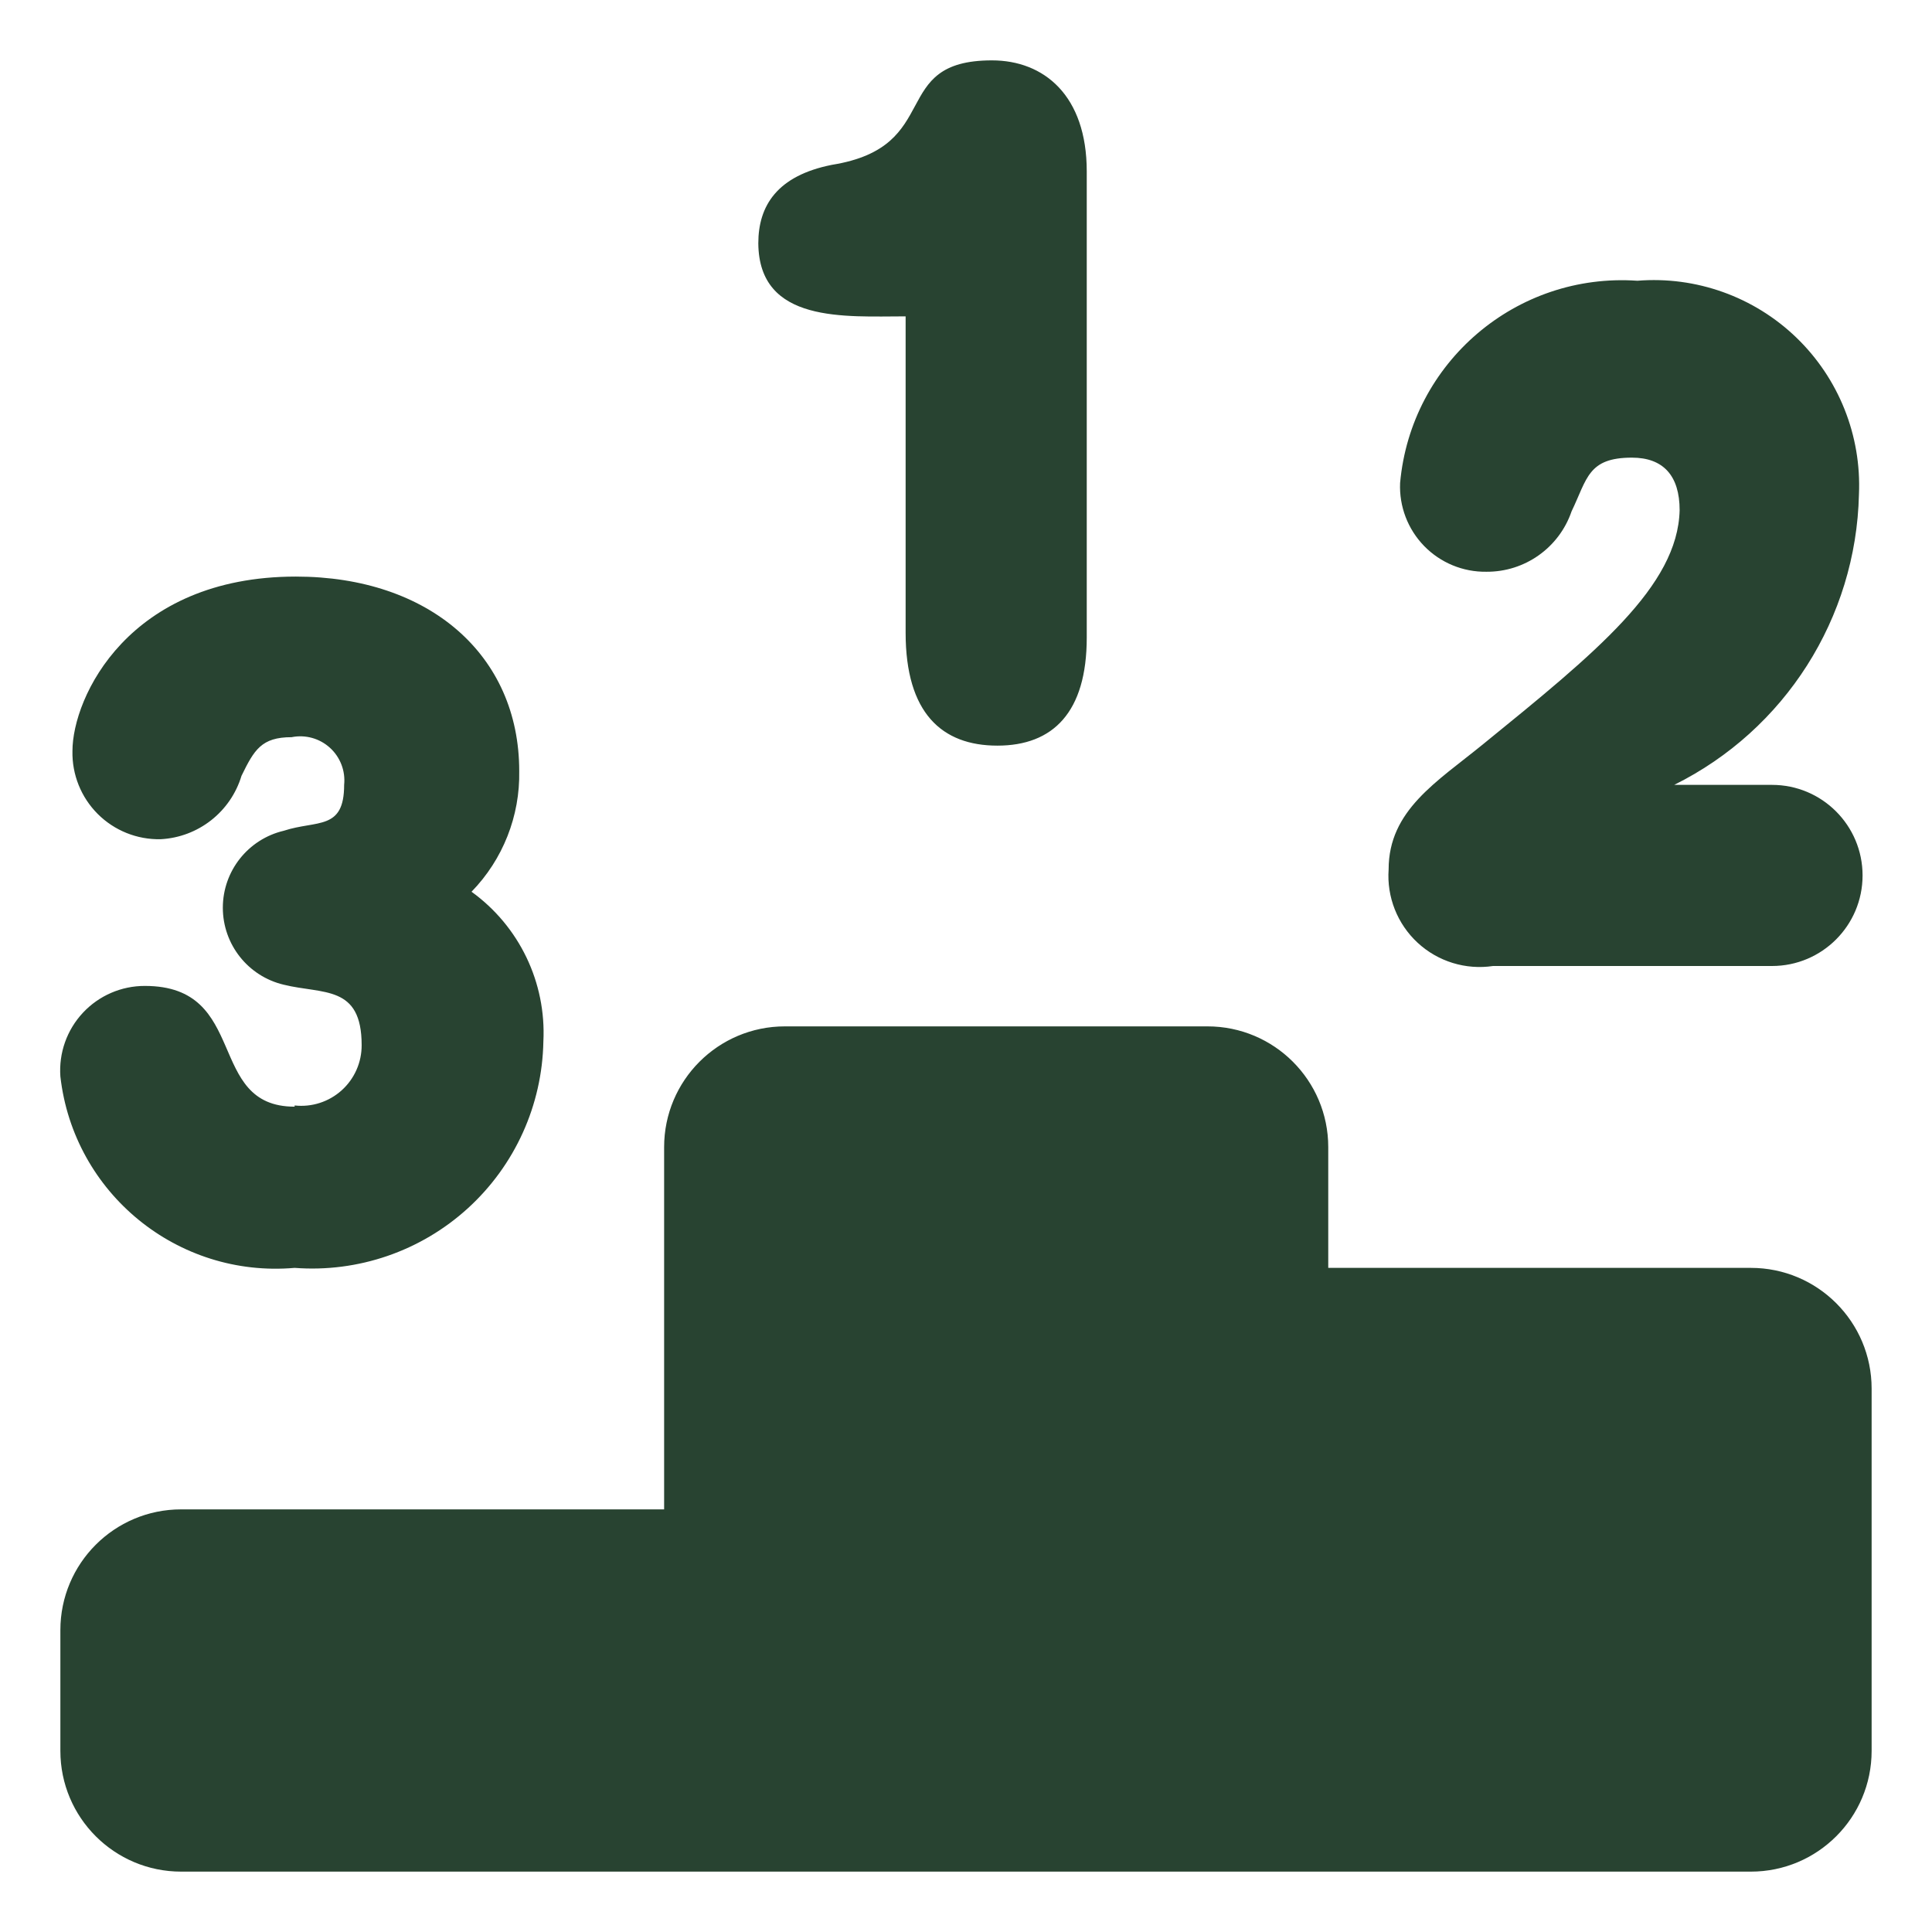
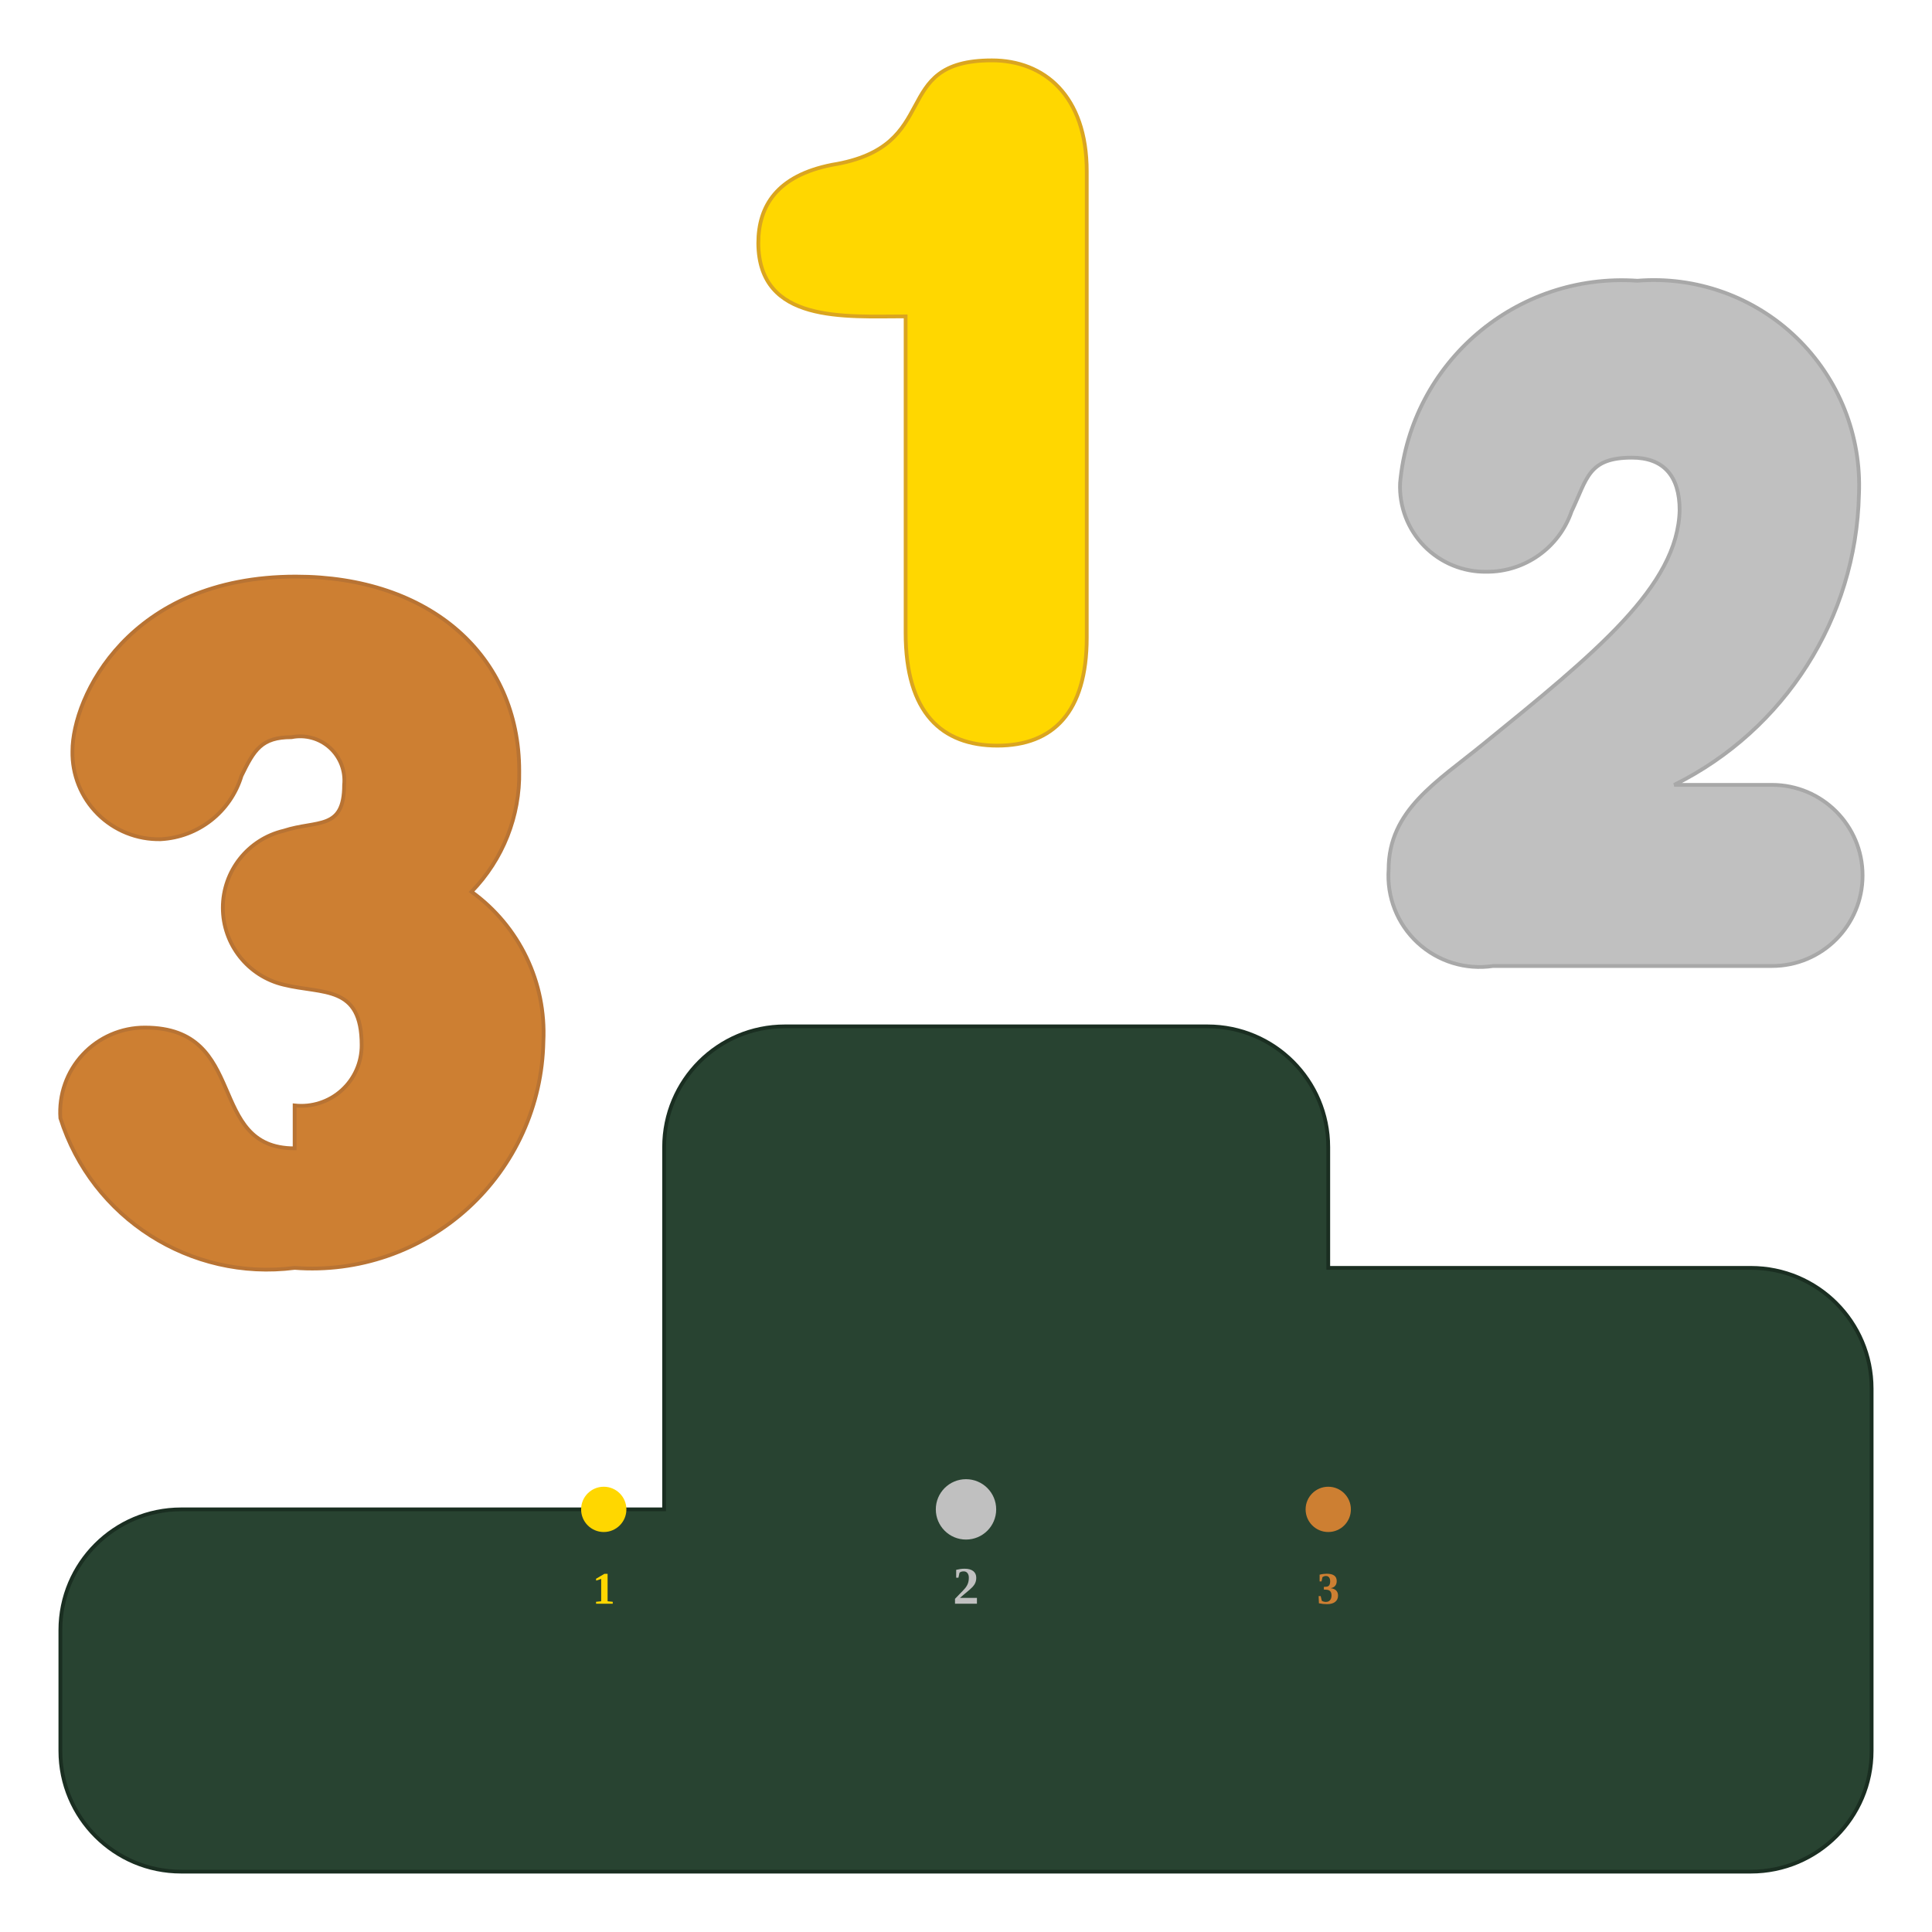
- <svg xmlns="http://www.w3.org/2000/svg" t="1784978159541" class="icon" viewBox="0 0 1024 1024" version="1.1" p-id="1187" width="200" height="200">
-   <path d="M480 167.68v167.68c0 42.56 19.2 59.84 48.64 59.84S576 377.6 576 337.92V90.88C576 50.56 553.28 32 525.76 32c-55.36 0-24.96 45.76-84.8 55.36-29.12 5.76-39.04 21.76-39.04 41.6C402.24 171.52 448 167.68 480 167.68z m305.92 226.88c-24.32 19.84-49.92 34.88-49.92 66.24a48.32 48.32 0 0 0 55.36 51.2h147.84a48 48 0 1 0 0-96h-51.84a176.32 176.32 0 0 0 97.92-153.92 108.8 108.8 0 0 0-117.44-113.28A118.08 118.08 0 0 0 742.08 256a45.12 45.12 0 0 0 45.76 47.04 47.36 47.36 0 0 0 45.12-32c8.32-17.28 8.64-28.48 32-28.48 16.64 0 25.28 9.6 25.28 27.84-0.96 40.32-44.48 75.52-104.32 124.16z m-629.76 192c-47.36 0-23.68-64-79.36-64a44.8 44.8 0 0 0-44.8 48A114.88 114.88 0 0 0 156.16 672 122.56 122.56 0 0 0 288 552a92.16 92.16 0 0 0-38.08-79.36 89.28 89.28 0 0 0 25.28-64c0-61.44-47.68-103.04-118.4-103.04-88.64 0-118.4 64-118.4 92.48a45.76 45.76 0 0 0 46.72 46.72A47.36 47.36 0 0 0 128 411.2c6.72-13.76 10.56-20.48 26.56-20.48a23.36 23.36 0 0 1 27.84 25.28c0 24.32-14.4 18.56-32 24.32a41.92 41.92 0 0 0 0 81.6c20.8 5.12 41.28 0 41.28 32a32 32 0 0 1-35.52 32zM928 672h-224v-64a64 64 0 0 0-64-64h-224a64 64 0 0 0-64 64v192H96a64 64 0 0 0-64 64v64a64 64 0 0 0 64 64h832a64 64 0 0 0 64-64v-192a64 64 0 0 0-64-64z" fill="#284331" p-id="1188" />
+ <svg xmlns="http://www.w3.org/2000/svg" viewBox="0 0 1024 1024" width="200" height="200">
+   <path d="M480 167.68v167.68c0 42.56 19.2 59.84 48.64 59.84S576 377.6 576 337.92V90.88C576 50.56 553.28 32 525.76 32c-55.36 0-24.96 45.76-84.8 55.36-29.12 5.76-39.04 21.76-39.04 41.6C402.24 171.52 448 167.68 480 167.68z" fill="#FFD700" stroke="#DAA520" stroke-width="2" />
+   <path d="M785.92 394.56c-24.32 19.84-49.92 34.88-49.92 66.24a48.32 48.32 0 0 0 55.36 51.2h147.84a48 48 0 1 0 0-96h-51.84a176.32 176.32 0 0 0 97.92-153.92 108.8 108.8 0 0 0-117.44-113.28A118.08 118.08 0 0 0 742.08 256a45.12 45.12 0 0 0 45.76 47.04 47.36 47.36 0 0 0 45.12-32c8.32-17.28 8.64-28.48 32-28.48 16.64 0 25.28 9.6 25.28 27.84-0.96 40.32-44.48 75.52-104.32 124.16z" fill="#C0C0C0" stroke="#A8A8A8" stroke-width="2" />
+   <path d="M156.16 608.64c-47.36 0-23.68-64-79.36-64a44.8 44.8 0 0 0-44.8 48A114.88 114.88 0 0 0 156.16 672 122.56 122.56 0 0 0 288 552a92.16 92.16 0 0 0-38.08-79.36 89.28 89.28 0 0 0 25.28-64c0-61.44-47.68-103.04-118.4-103.04-88.64 0-118.4 64-118.4 92.48a45.76 45.76 0 0 0 46.72 46.72A47.36 47.36 0 0 0 128 411.2c6.72-13.76 10.56-20.48 26.56-20.48a23.36 23.36 0 0 1 27.84 25.28c0 24.32-14.4 18.56-32 24.32a41.92 41.92 0 0 0 0 81.6c20.8 5.12 41.28 0 41.28 32a32 32 0 0 1-35.52 32z" fill="#CD7F32" stroke="#B87333" stroke-width="2" />
+   <path d="M928 672h-224v-64a64 64 0 0 0-64-64h-224a64 64 0 0 0-64 64v192H96a64 64 0 0 0-64 64v64a64 64 0 0 0 64 64h832a64 64 0 0 0 64-64v-192a64 64 0 0 0-64-64z" fill="#284331" stroke="#1a2e21" stroke-width="2" />
+   <circle cx="320" cy="800" r="12" fill="#FFD700" />
+   <circle cx="512" cy="800" r="16" fill="#C0C0C0" />
+   <circle cx="704" cy="800" r="12" fill="#CD7F32" />
+   <text x="320" y="850" text-anchor="middle" fill="#FFD700" font-size="24" font-weight="bold">1</text>
+   <text x="512" y="850" text-anchor="middle" fill="#C0C0C0" font-size="28" font-weight="bold">2</text>
+   <text x="704" y="850" text-anchor="middle" fill="#CD7F32" font-size="24" font-weight="bold">3</text>
</svg>
